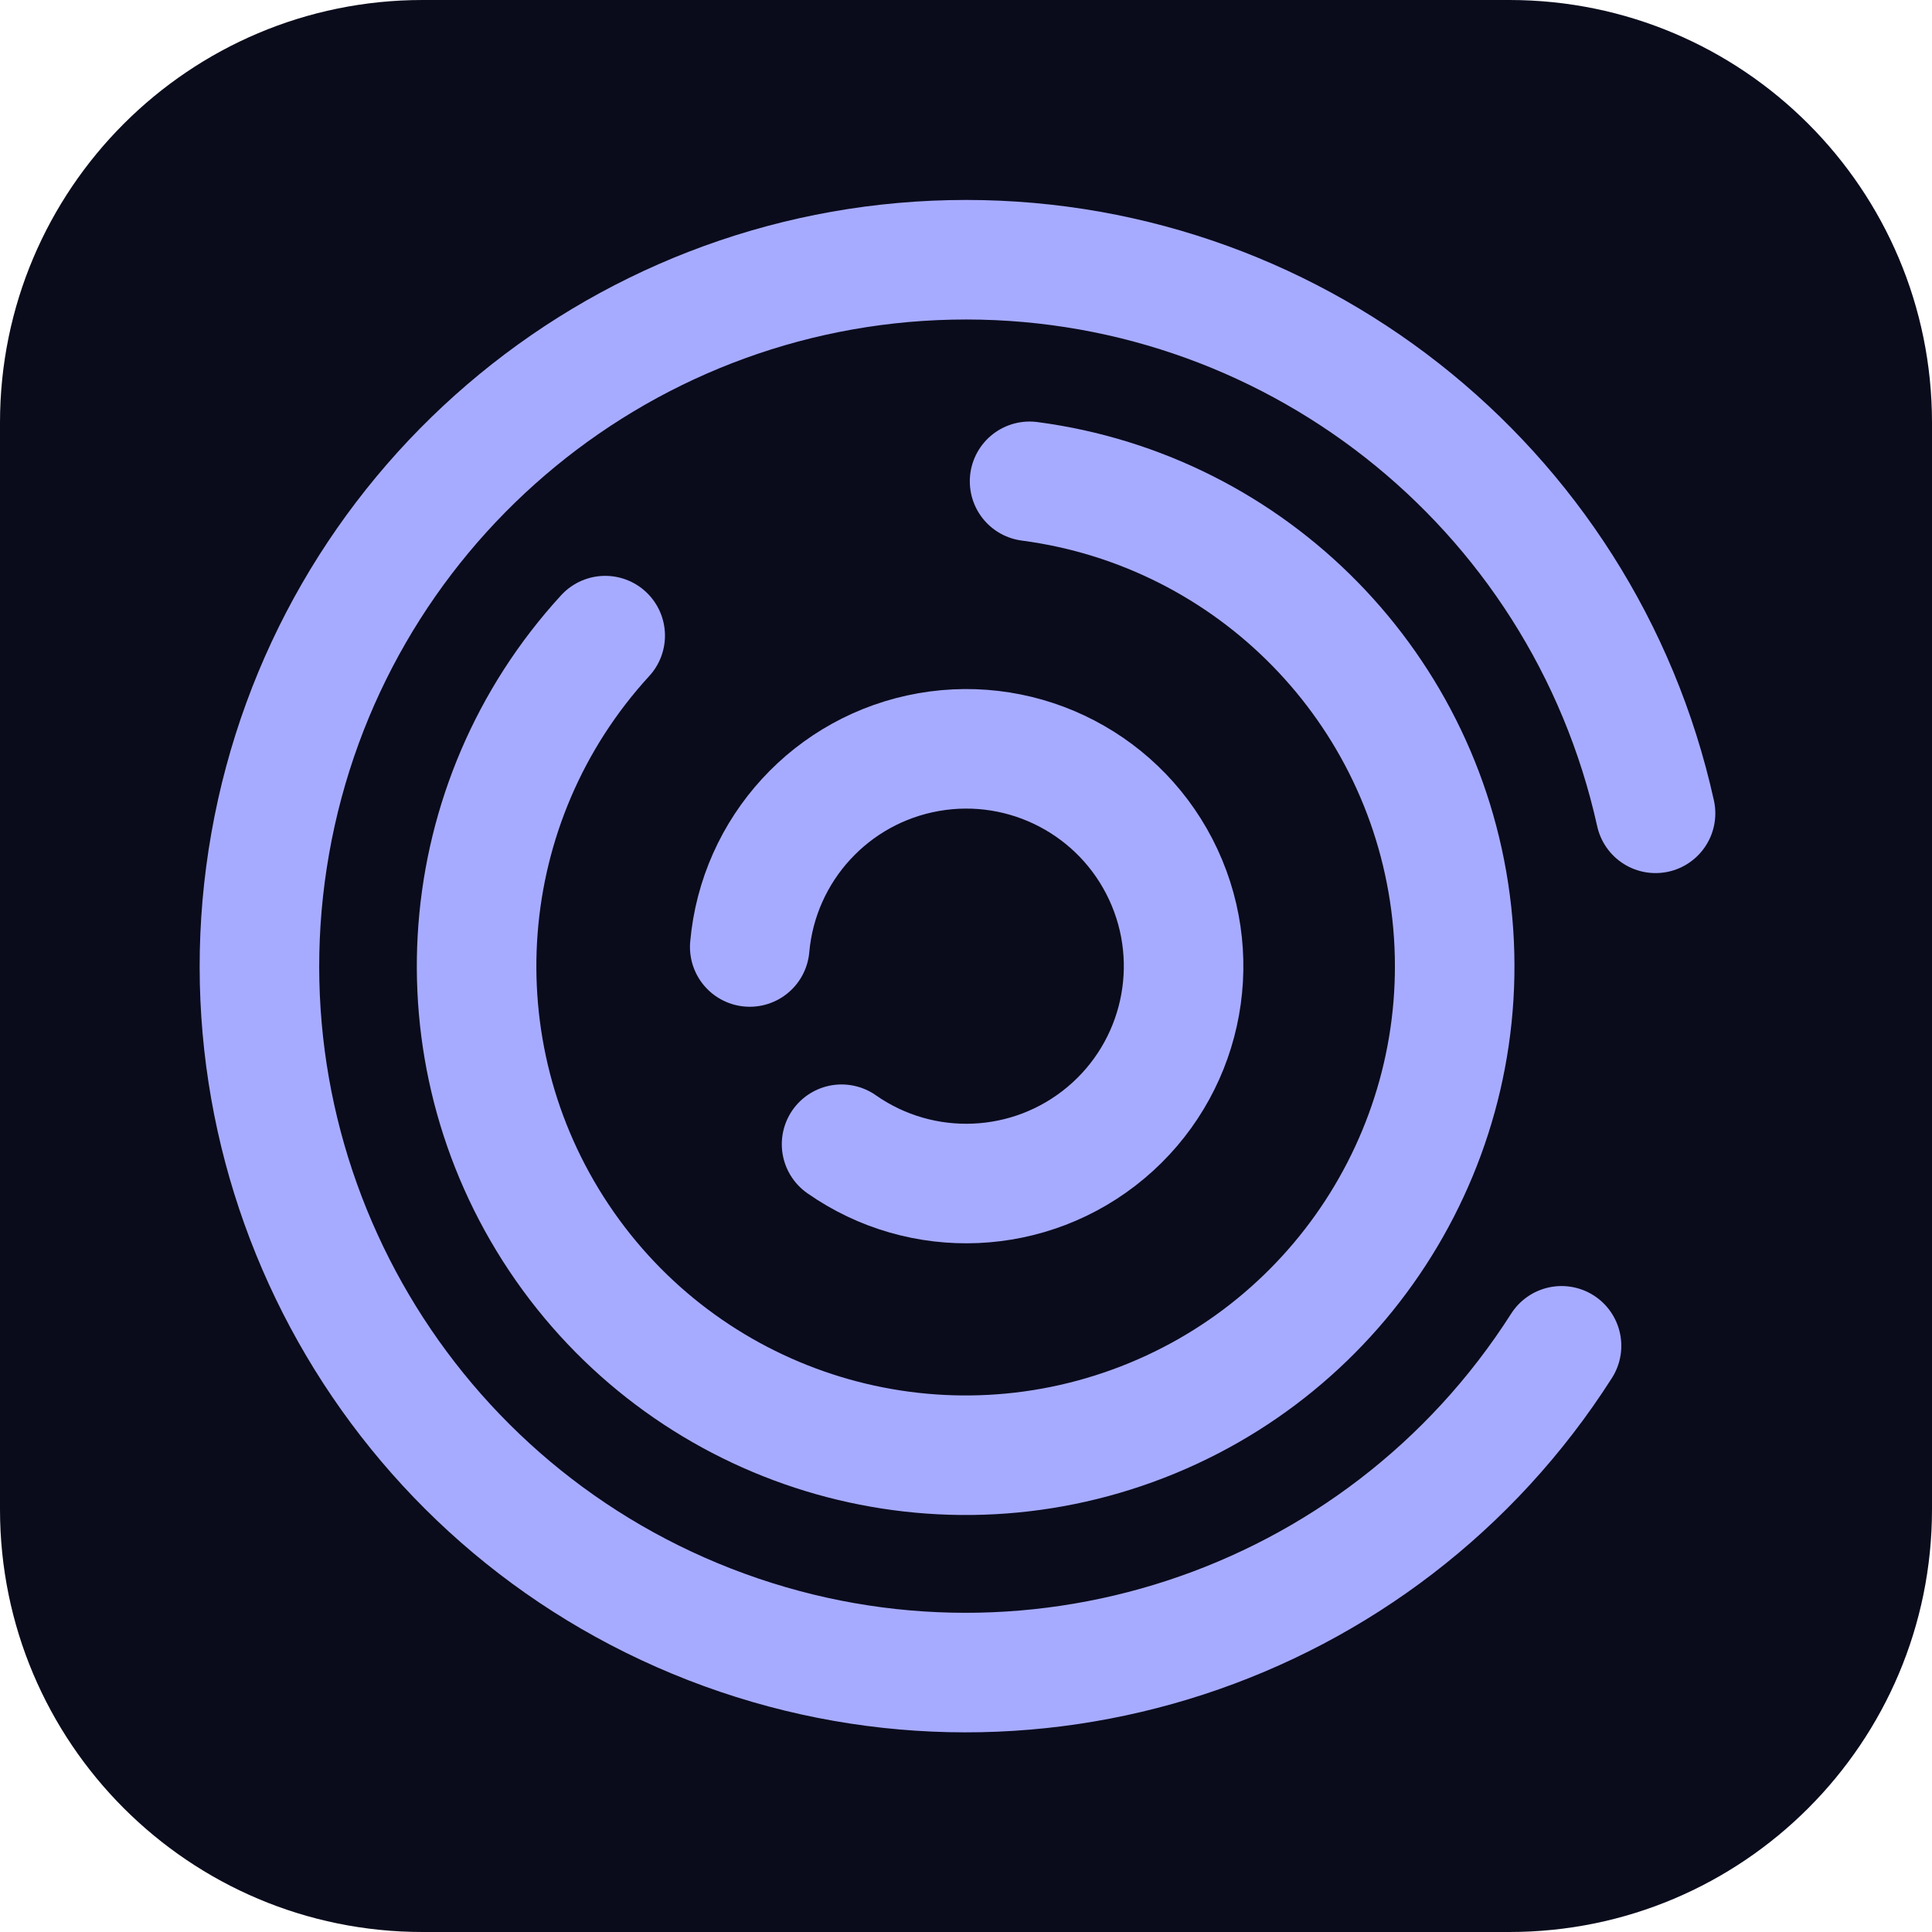
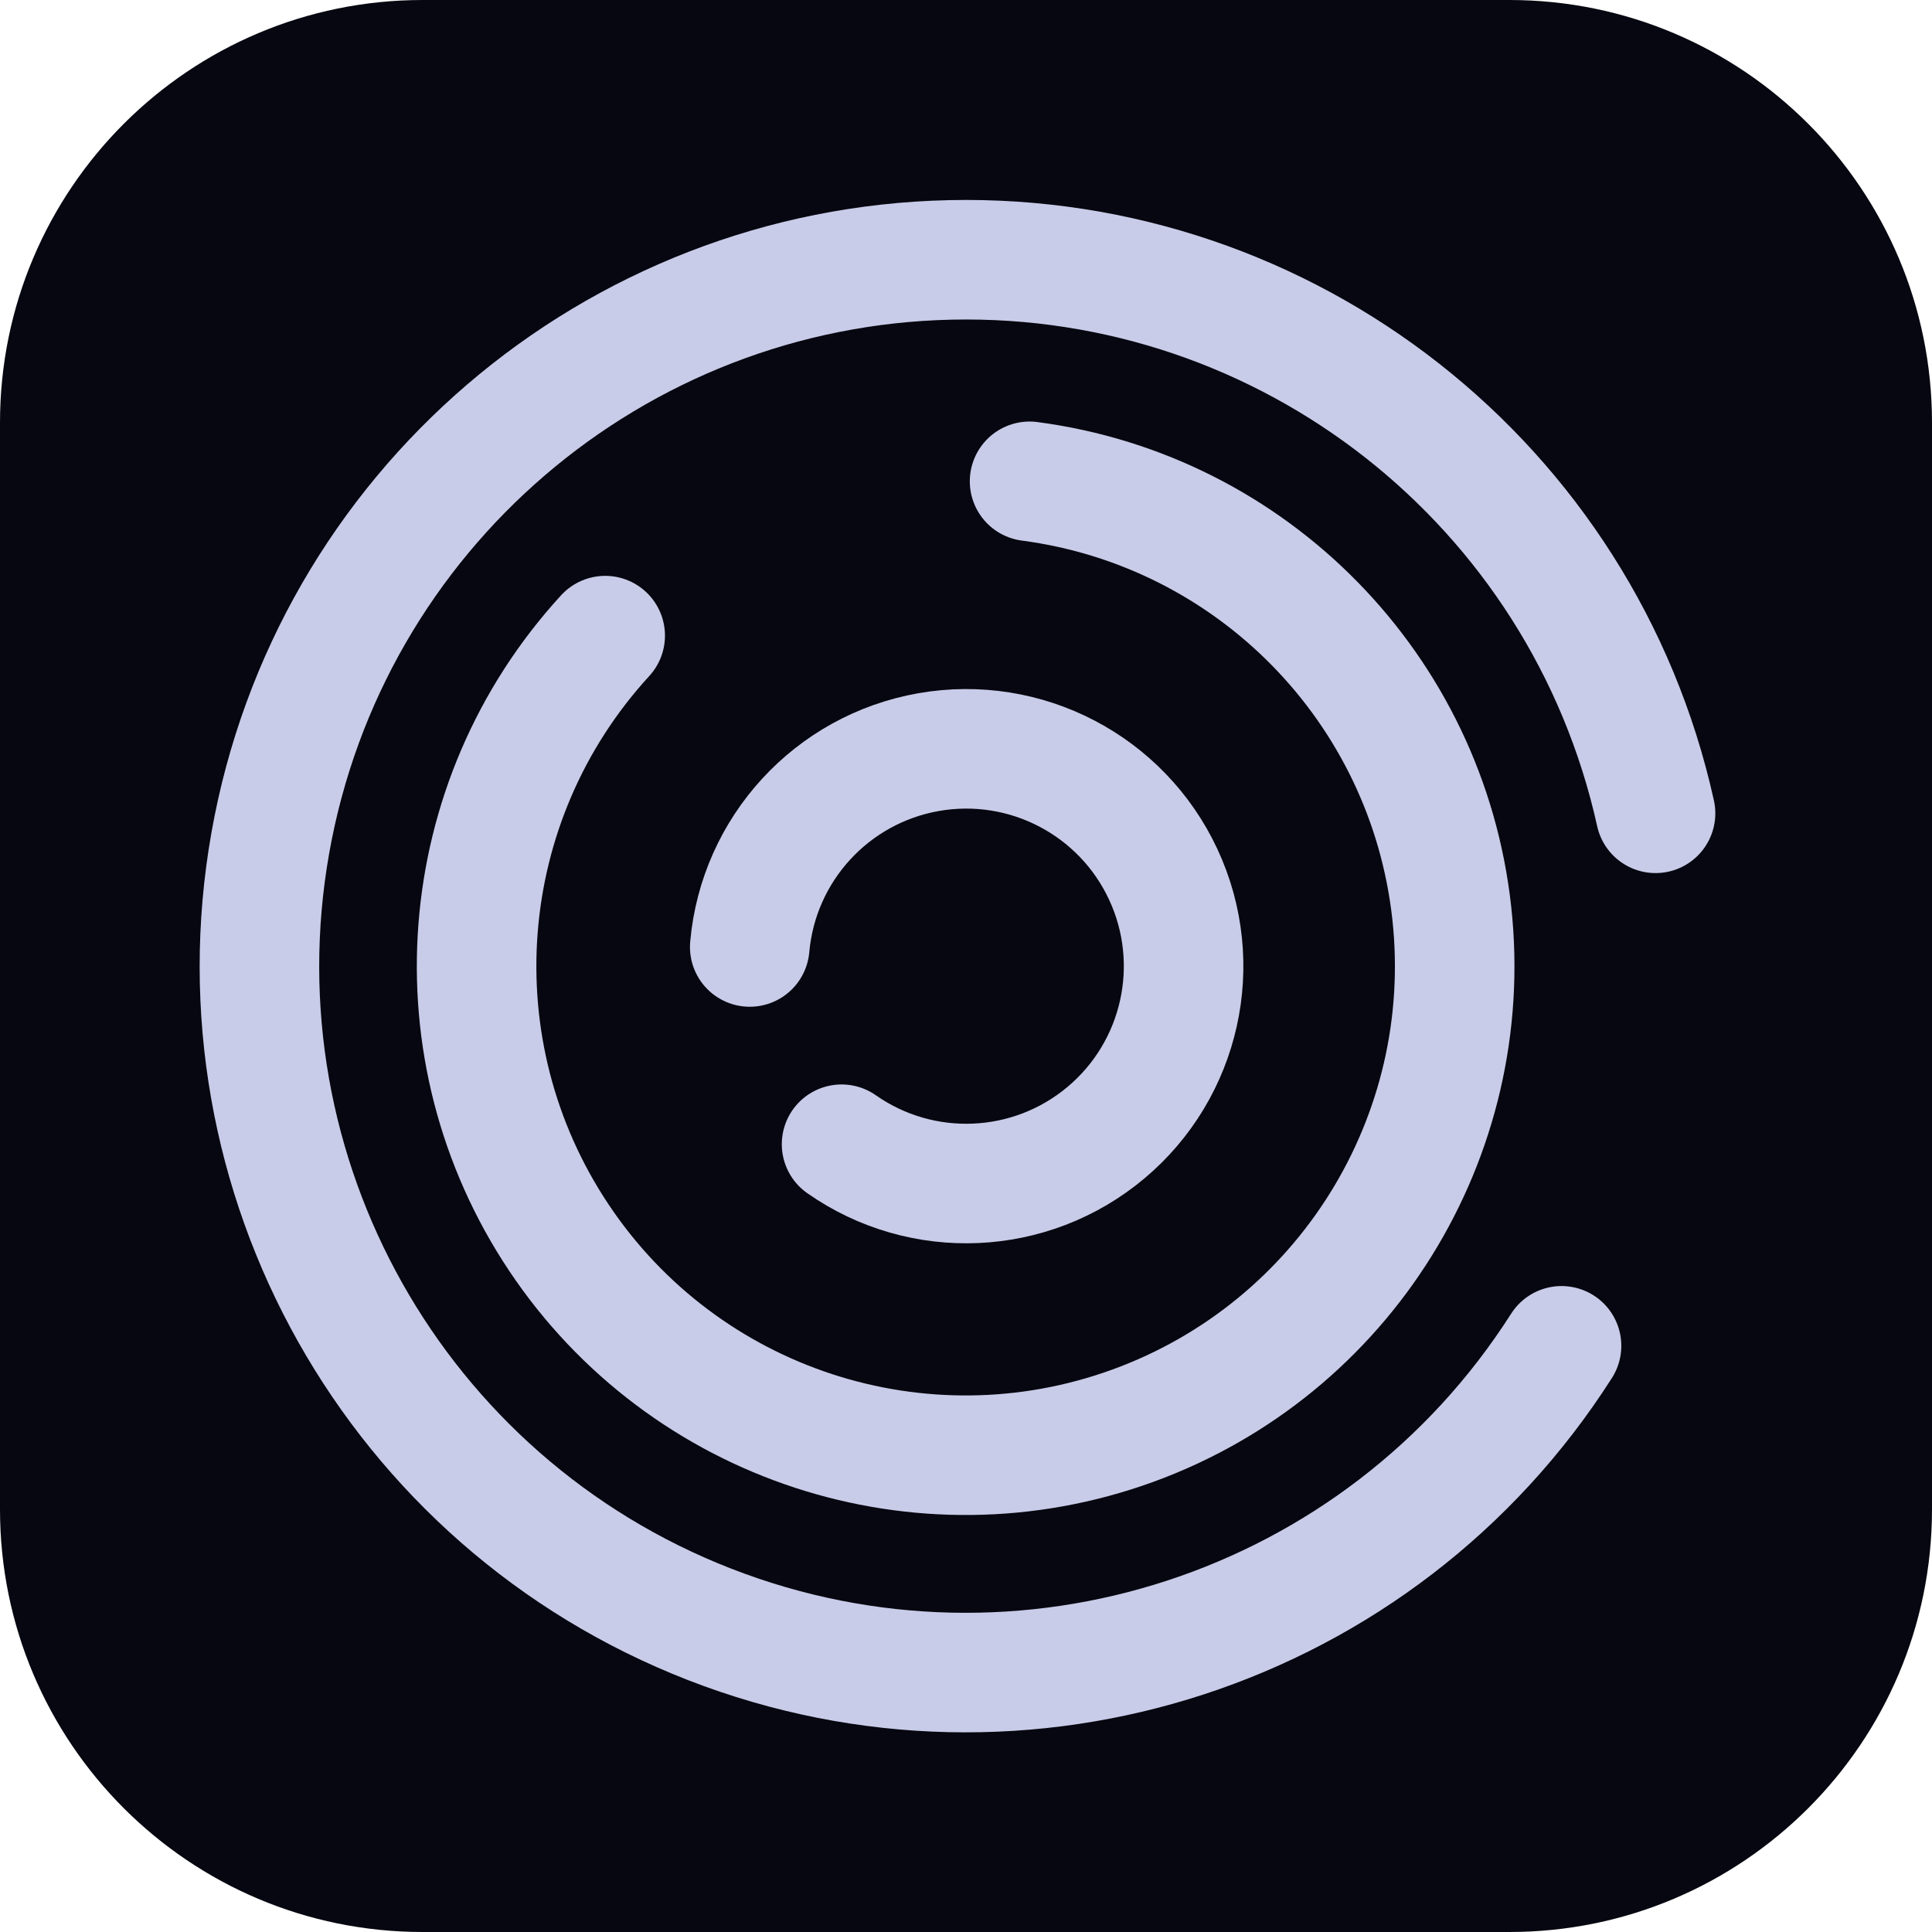
<svg xmlns="http://www.w3.org/2000/svg" viewBox="0 0 32 32">
-   <rect width="32" height="32" rx="7" fill="#0a0c1c" />
-   <g stroke="#a7abff" stroke-width="2.2" stroke-linecap="round" fill="none" transform="translate(1.6,1.6) scale(0.9)">
+   <rect width="32" height="32" rx="7" fill="#060710" />
+   <g stroke="#c9cce8" stroke-width="2.2" stroke-linecap="round" fill="none" transform="translate(1.6,1.6) scale(0.9)">
    <path d="M 12.02 15.65 A 4 4 0 1 1 13.71 19.28" />
    <path d="M 17.17 7.08 A 9 9 0 1 1 9.36 9.92" />
    <path d="M 26.96 22.99 A 13 13 0 1 1 28.69 13.19" />
  </g>
</svg>
